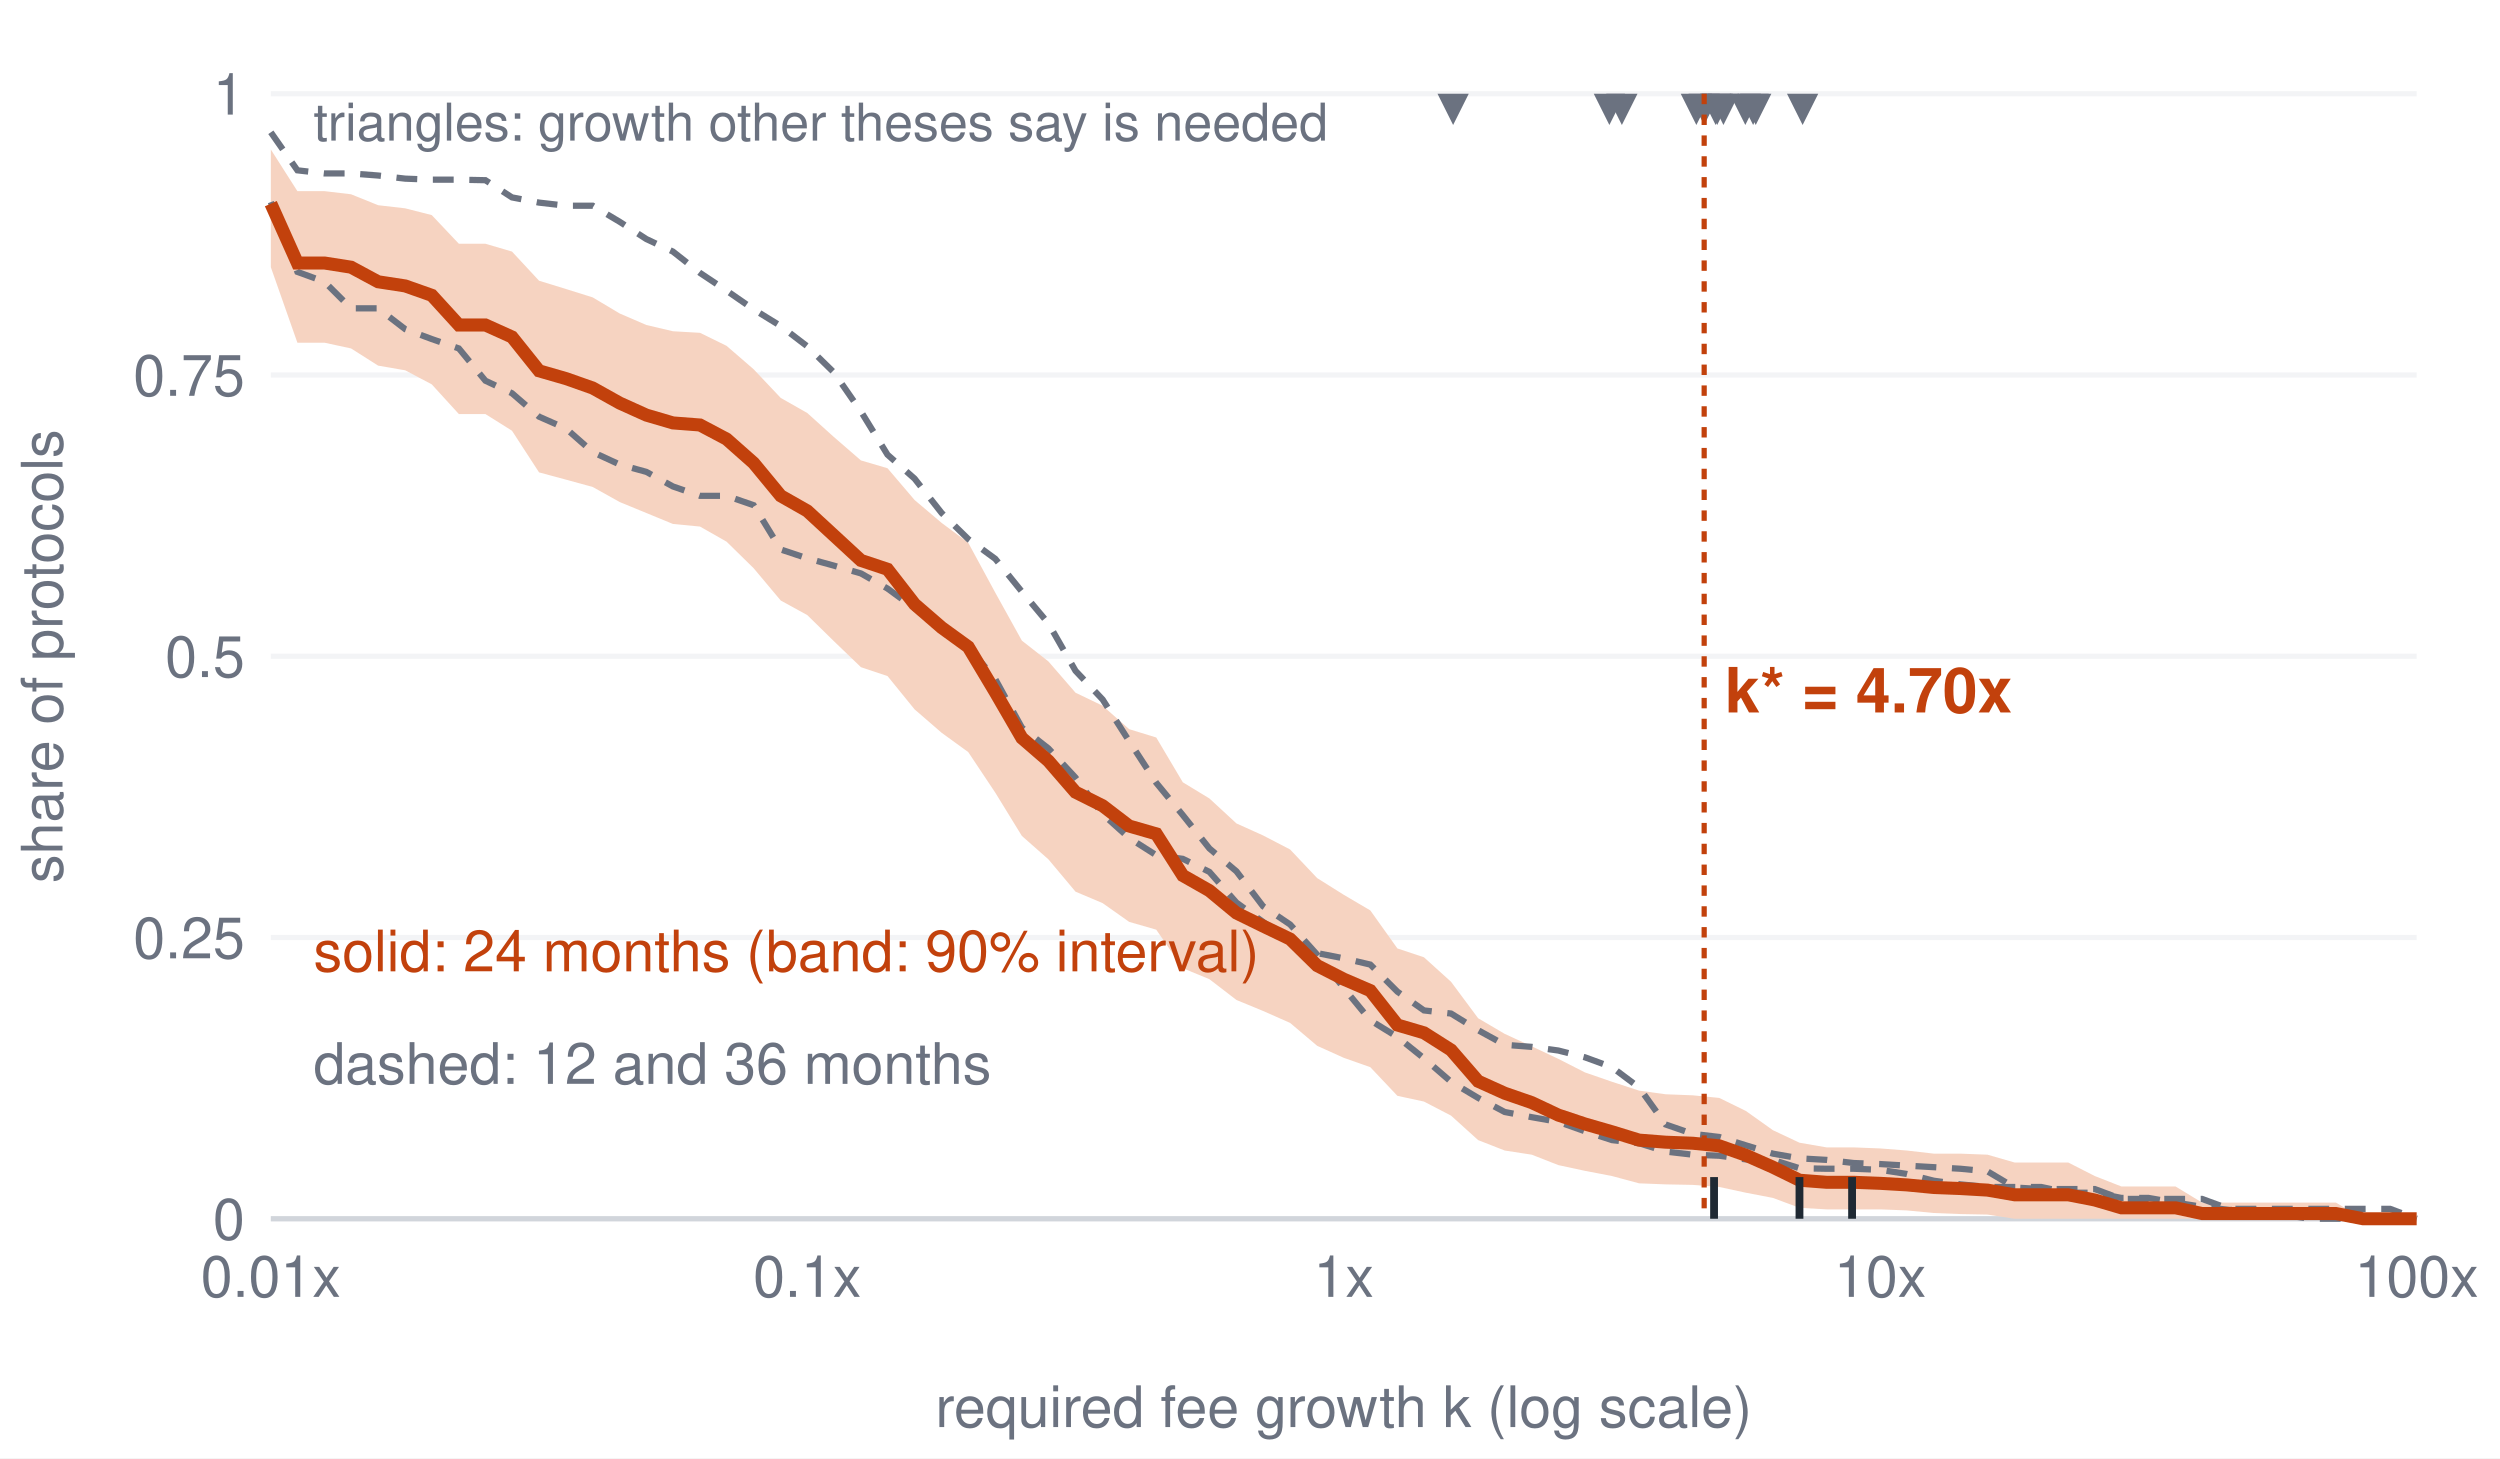
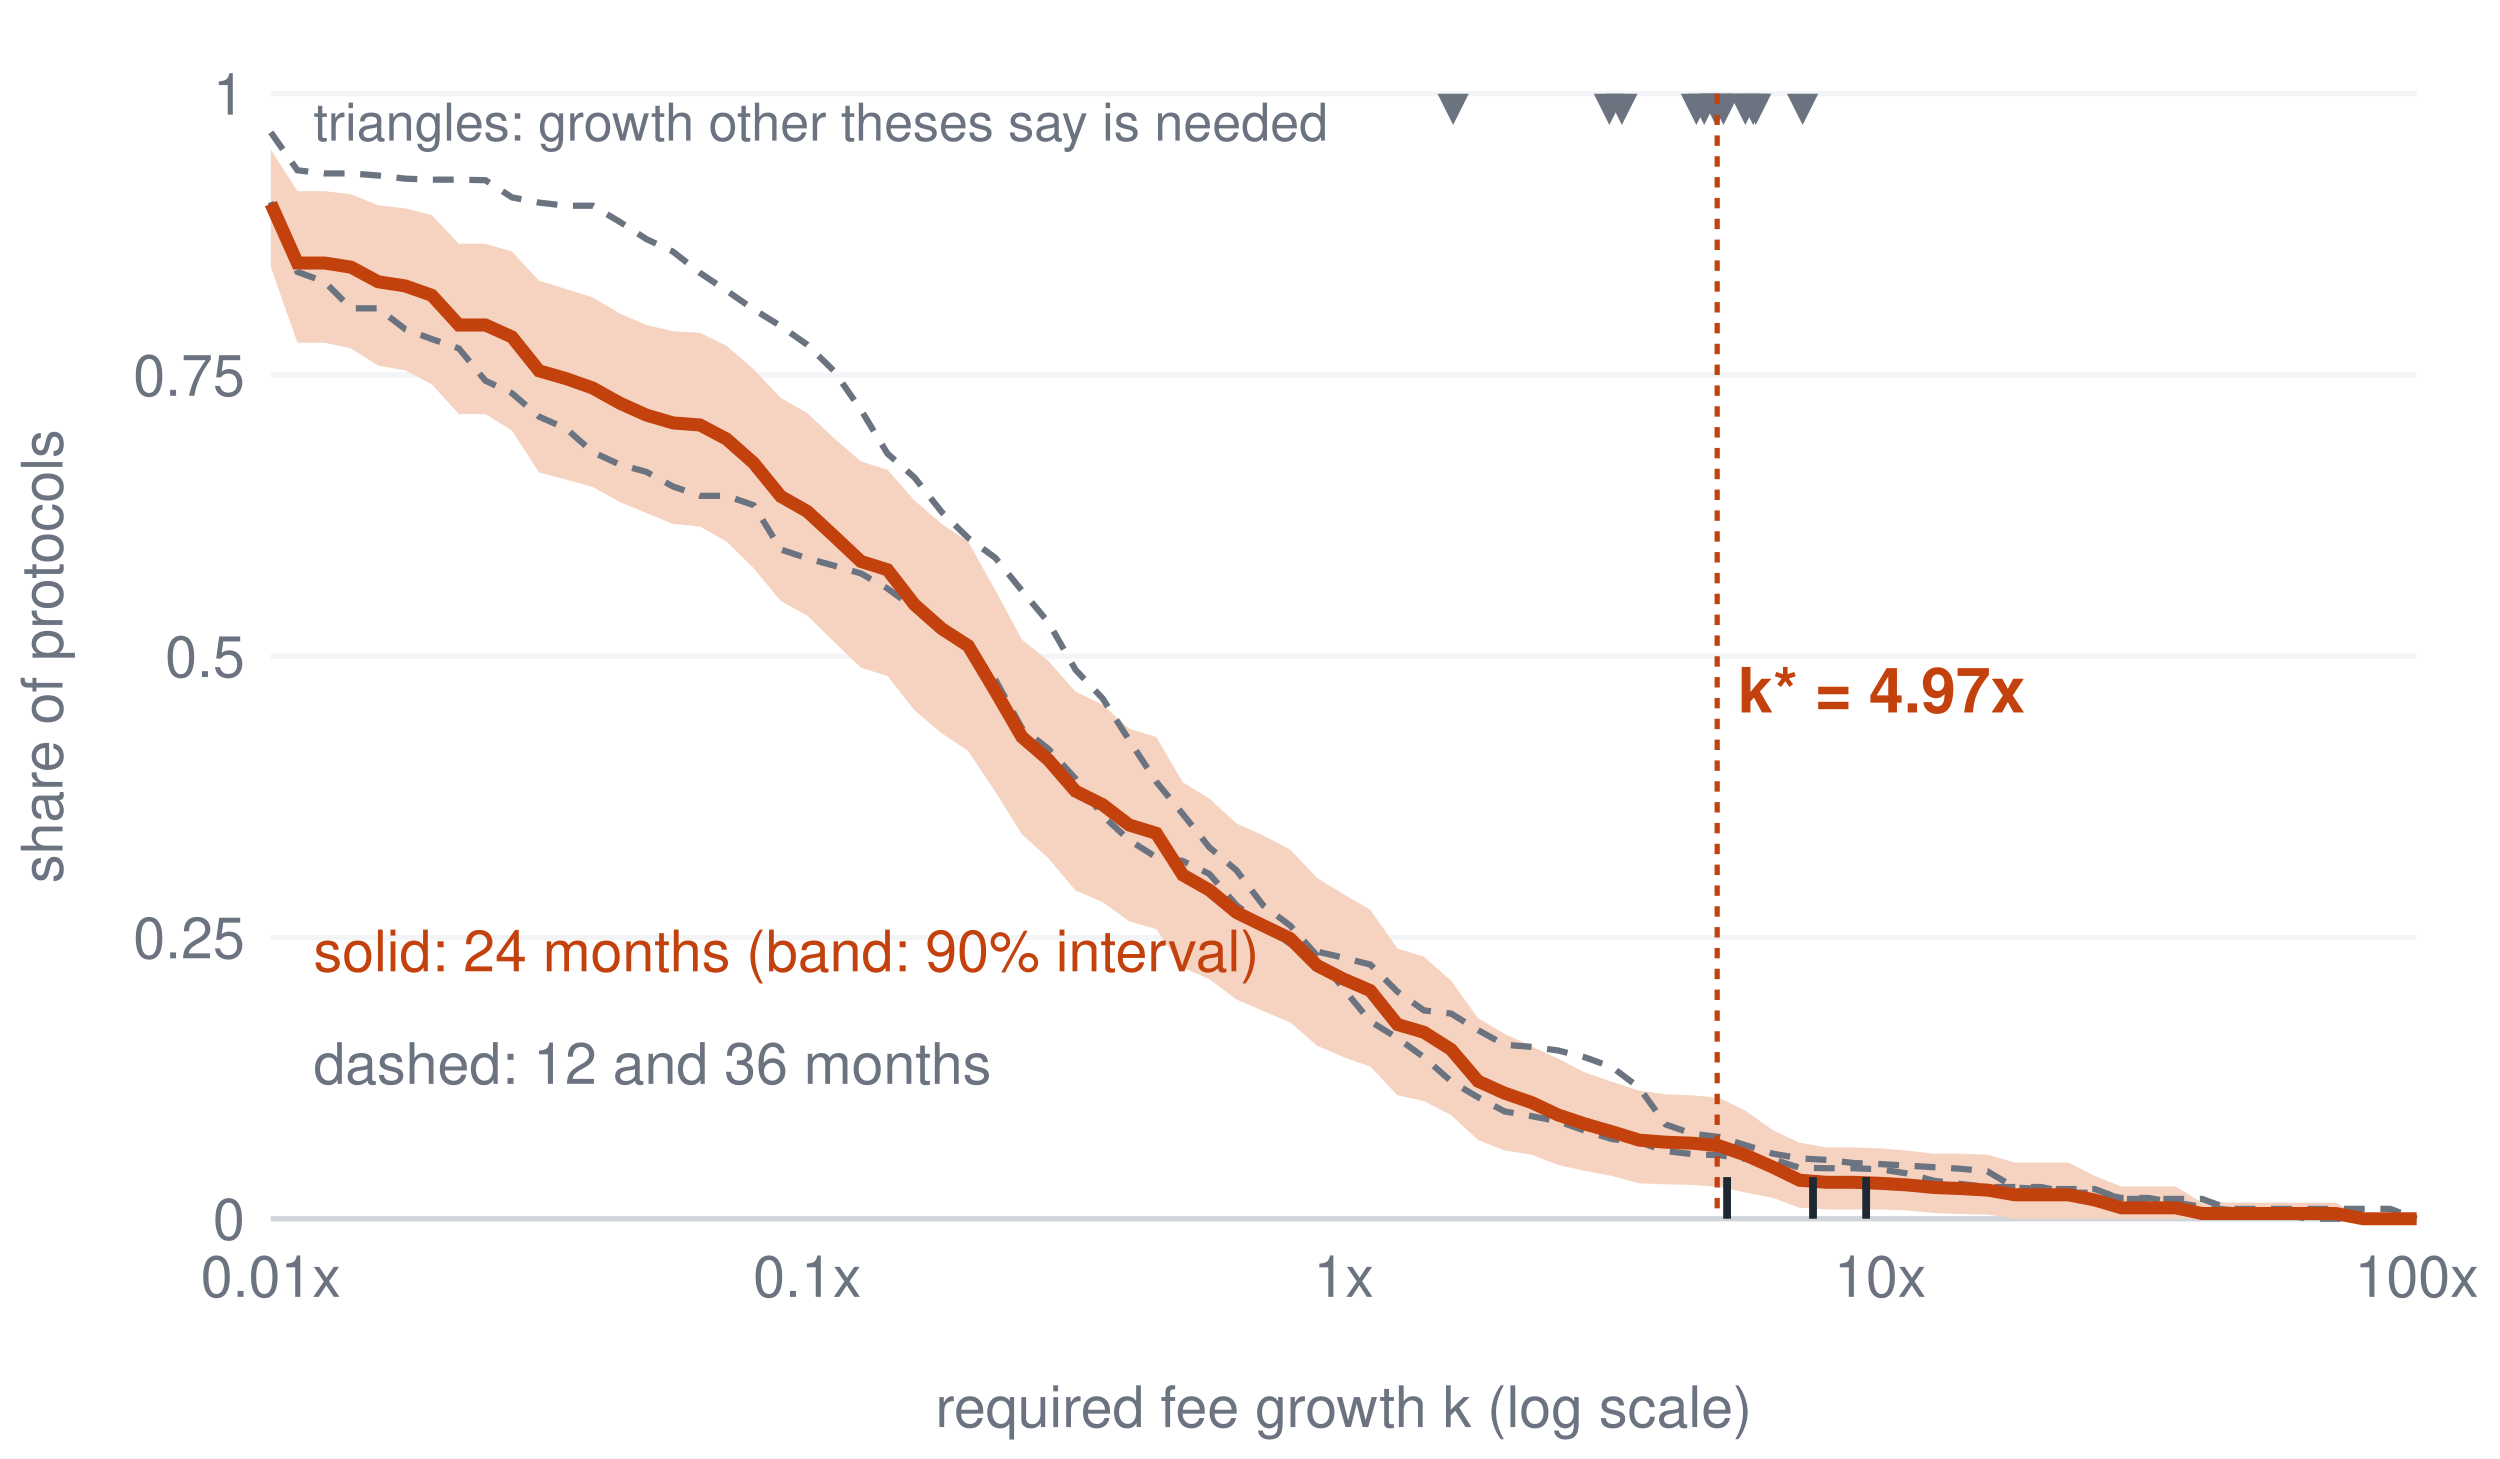
<svg xmlns="http://www.w3.org/2000/svg" viewBox="0 0 480 280" role="img" aria-label="Exceedance curve" font-family="Helvetica, Arial, sans-serif">
  <rect x="0" y="0" width="480" height="280" fill="#ffffff" />
  <line x1="52" y1="234.0" x2="464" y2="234.0" stroke="#f3f4f6" />
  <text x="47.0" y="238.0" font-size="11" text-anchor="end" fill="#6b7280" font-weight="normal">0</text>
  <line x1="52" y1="180.0" x2="464" y2="180.0" stroke="#f3f4f6" />
  <text x="47.0" y="184.0" font-size="11" text-anchor="end" fill="#6b7280" font-weight="normal">0.25</text>
  <line x1="52" y1="126.0" x2="464" y2="126.0" stroke="#f3f4f6" />
  <text x="47.0" y="130.0" font-size="11" text-anchor="end" fill="#6b7280" font-weight="normal">0.5</text>
  <line x1="52" y1="72.0" x2="464" y2="72.0" stroke="#f3f4f6" />
  <text x="47.0" y="76.0" font-size="11" text-anchor="end" fill="#6b7280" font-weight="normal">0.75</text>
  <line x1="52" y1="18.0" x2="464" y2="18.0" stroke="#f3f4f6" />
  <text x="47.0" y="22.0" font-size="11" text-anchor="end" fill="#6b7280" font-weight="normal">1</text>
  <text x="52.0" y="249.0" font-size="11" text-anchor="middle" fill="#6b7280" font-weight="normal">0.01x</text>
  <text x="155.0" y="249.0" font-size="11" text-anchor="middle" fill="#6b7280" font-weight="normal">0.1x</text>
  <text x="258.0" y="249.0" font-size="11" text-anchor="middle" fill="#6b7280" font-weight="normal">1x</text>
  <text x="361.0" y="249.0" font-size="11" text-anchor="middle" fill="#6b7280" font-weight="normal">10x</text>
  <text x="464.0" y="249.0" font-size="11" text-anchor="middle" fill="#6b7280" font-weight="normal">100x</text>
  <line x1="52" y1="234" x2="464" y2="234" stroke="#d1d5db" />
  <text x="258.0" y="274.0" font-size="11" text-anchor="middle" fill="#6b7280" font-weight="normal">required fee growth k (log scale)</text>
  <text x="12" y="126.0" font-size="11" fill="#6b7280" text-anchor="middle" transform="rotate(-90 12 126.0)">share of protocols</text>
-   <polygon fill="#f6d3c1" stroke="none" points="52.0,28.7 57.1,36.7 62.3,36.7 67.4,37.3 72.6,39.4 77.8,40.0 82.9,41.3 88.1,46.8 93.2,46.8 98.3,48.3 103.5,53.9 108.7,55.5 113.8,57.1 119.0,60.2 124.1,62.4 129.2,63.6 134.4,63.9 139.5,66.4 144.7,70.9 149.9,76.4 155.0,79.3 160.1,83.9 165.3,88.4 170.4,89.9 175.6,96.0 180.8,100.4 185.9,104.2 191.1,113.8 196.2,123.0 201.3,127.0 206.5,133.0 211.7,135.5 216.8,140.0 222.0,141.6 227.1,150.2 232.2,153.3 237.4,158.1 242.5,160.4 247.7,163.1 252.9,168.6 258.0,171.8 263.1,174.8 268.3,182.1 273.4,183.8 278.6,188.5 283.8,195.5 288.9,198.5 294.1,200.9 299.2,203.3 304.3,205.9 309.5,207.7 314.7,209.4 319.8,210.1 325.0,210.3 330.1,210.8 335.2,213.3 340.4,217.0 345.5,219.4 350.7,220.3 355.9,220.3 361.0,220.5 366.1,220.9 371.3,221.5 376.4,221.5 381.6,221.7 386.8,223.2 391.9,223.2 397.1,223.2 402.2,225.8 407.3,227.8 412.5,227.8 417.7,227.8 422.8,230.9 428.0,230.9 433.1,230.9 438.2,230.9 443.4,230.9 448.5,230.9 453.7,234.0 458.9,234.0 464.0,234.0 464.0,234.0 458.9,234.0 453.7,234.0 448.5,234.0 443.4,234.0 438.2,234.0 433.1,234.0 428.0,234.0 422.8,234.0 417.7,234.0 412.5,234.0 407.3,234.0 402.2,234.0 397.1,234.0 391.9,234.0 386.8,234.0 381.6,233.2 376.4,233.1 371.3,232.9 366.1,232.4 361.0,232.2 355.9,232.2 350.7,232.2 345.5,231.9 340.4,230.0 335.2,229.0 330.1,227.9 325.0,227.5 319.8,227.4 314.7,227.2 309.5,225.8 304.3,224.8 299.2,223.7 294.1,221.7 288.9,220.9 283.8,218.9 278.6,214.2 273.4,211.5 268.3,210.4 263.1,204.9 258.0,203.1 252.9,200.8 247.7,196.4 242.5,194.1 237.4,192.0 232.2,188.0 227.1,185.9 222.0,178.5 216.8,177.0 211.7,173.4 206.5,171.2 201.3,165.0 196.2,160.5 191.1,152.2 185.9,144.4 180.8,140.7 175.6,136.2 170.4,129.8 165.3,128.1 160.1,123.1 155.0,118.1 149.9,115.3 144.7,109.1 139.5,104.0 134.4,101.1 129.2,100.6 124.1,98.5 119.0,96.4 113.8,93.5 108.7,92.1 103.5,90.7 98.3,82.7 93.2,79.5 88.1,79.5 82.9,73.8 77.8,71.1 72.6,70.2 67.4,66.9 62.3,65.8 57.1,65.8 52.0,51.3" />
-   <polyline fill="none" stroke="#6b7280" stroke-width="1.2" stroke-dasharray="4 3" points="52.0,25.4 57.1,32.7 62.3,33.3 67.4,33.3 72.6,33.7 77.8,34.3 82.9,34.5 88.1,34.5 93.2,34.6 98.3,37.9 103.5,38.9 108.7,39.5 113.8,39.5 119.0,42.6 124.1,45.9 129.2,48.3 134.4,52.4 139.5,55.8 144.7,59.4 149.9,62.6 155.0,66.5 160.1,71.5 165.3,79.0 170.4,87.3 175.6,91.9 180.8,98.5 185.9,103.5 191.1,107.3 196.2,113.6 201.3,119.7 206.5,128.8 211.7,134.3 216.8,142.3 222.0,150.3 227.1,156.5 232.2,162.9 237.4,167.3 242.5,174.0 247.7,177.5 252.9,183.3 258.0,189.7 263.1,195.9 268.3,199.1 273.4,203.2 278.6,207.7 283.8,210.8 288.9,213.5 294.1,214.5 299.2,215.4 304.3,217.2 309.5,218.9 314.7,219.5 319.8,221.1 325.0,221.7 330.1,221.9 335.2,222.6 340.4,222.7 345.5,224.3 350.7,224.4 355.9,224.4 361.0,224.6 366.1,225.4 371.3,226.7 376.4,227.4 381.6,227.9 386.8,227.9 391.9,227.9 397.1,229.0 402.2,229.0 407.3,230.0 412.5,230.0 417.7,230.9 422.8,231.7 428.0,232.3 433.1,232.3 438.2,233.2 443.4,234.0 448.5,234.0 453.7,234.0 458.9,234.0 464.0,234.0" />
-   <polyline fill="none" stroke="#6b7280" stroke-width="1.2" stroke-dasharray="4 3" points="52.0,38.8 57.1,52.2 62.3,54.1 67.4,59.2 72.6,59.2 77.8,63.2 82.9,65.1 88.1,66.9 93.2,73.1 98.3,75.5 103.5,80.0 108.7,82.3 113.8,86.8 119.0,89.2 124.1,90.6 129.2,93.4 134.4,95.2 139.5,95.2 144.7,97.0 149.9,105.5 155.0,107.2 160.1,108.6 165.3,110.1 170.4,113.0 175.6,116.8 180.8,119.9 185.9,124.2 191.1,130.4 196.2,139.7 201.3,143.7 206.5,149.3 211.7,156.3 216.8,160.9 222.0,164.2 227.1,164.9 232.2,167.4 237.4,173.3 242.5,177.0 247.7,180.7 252.9,183.0 258.0,184.0 263.1,185.2 268.3,190.4 273.4,194.0 278.6,194.6 283.8,197.8 288.9,200.6 294.1,201.0 299.2,201.7 304.3,203.0 309.5,204.9 314.7,208.8 319.8,215.9 325.0,217.7 330.1,218.3 335.2,219.9 340.4,221.5 345.5,222.4 350.7,222.7 355.9,223.3 361.0,223.5 366.1,223.8 371.3,224.1 376.4,224.4 381.6,224.9 386.8,228.0 391.9,228.3 397.1,228.3 402.2,228.3 407.3,230.2 412.5,230.2 417.7,230.2 422.8,230.2 428.0,232.1 433.1,232.1 438.2,232.1 443.4,232.1 448.5,232.1 453.7,232.1 458.9,232.1 464.0,234.0" />
-   <polyline fill="none" stroke="#c2410c" stroke-width="2.5" points="52.0,39.1 57.1,50.5 62.3,50.5 67.4,51.3 72.6,54.1 77.8,54.9 82.9,56.7 88.1,62.4 93.2,62.4 98.3,64.7 103.5,71.2 108.7,72.7 113.8,74.5 119.0,77.4 124.1,79.7 129.2,81.2 134.4,81.6 139.5,84.3 144.7,88.9 149.9,95.2 155.0,98.1 160.1,102.8 165.3,107.6 170.4,109.3 175.6,116.0 180.8,120.5 185.9,124.2 191.1,132.9 196.2,141.7 201.3,146.1 206.5,152.1 211.7,154.7 216.8,158.6 222.0,160.1 227.1,168.1 232.2,171.0 237.4,175.3 242.5,177.8 247.7,180.3 252.9,185.4 258.0,188.0 263.1,190.2 268.3,196.8 273.4,198.3 278.6,201.6 283.8,207.6 288.9,209.9 294.1,211.7 299.2,214.1 304.3,215.8 309.5,217.3 314.7,218.9 319.8,219.3 325.0,219.5 330.1,220.0 335.2,221.8 340.4,224.1 345.5,226.6 350.7,227.0 355.9,227.0 361.0,227.2 366.1,227.5 371.3,228.0 376.4,228.2 381.6,228.5 386.8,229.4 391.9,229.4 397.1,229.4 402.2,230.4 407.3,231.9 412.5,231.9 417.7,231.9 422.8,233.0 428.0,233.0 433.1,233.0 438.2,233.0 443.4,233.0 448.5,233.0 453.7,234.0 458.9,234.0 464.0,234.0" />
+   <polygon fill="#f6d3c1" stroke="none" points="52.0,28.7 57.1,36.7 62.3,36.7 67.4,37.3 72.6,39.4 77.8,40.0 82.9,41.3 88.1,46.8 93.2,46.8 98.3,48.3 103.5,53.9 108.7,55.5 113.8,57.1 119.0,60.2 124.1,62.4 129.2,63.6 134.4,63.9 139.5,66.4 144.7,70.9 149.9,76.4 155.0,79.3 160.1,84.1 165.3,88.6 170.4,90.2 175.6,96.1 180.8,100.6 185.9,104.0 191.1,113.3 196.2,122.8 201.3,126.9 206.5,132.8 211.7,135.3 216.8,139.9 222.0,141.5 227.1,150.2 232.2,153.3 237.4,158.1 242.5,160.4 247.7,163.1 252.9,168.6 258.0,171.7 263.1,174.7 268.3,182.1 273.4,183.7 278.6,188.3 283.8,195.5 288.9,198.5 294.1,200.9 299.2,203.3 304.3,205.9 309.5,207.7 314.7,209.4 319.8,210.1 325.0,210.3 330.1,210.8 335.2,213.3 340.4,217.0 345.5,219.4 350.7,220.3 355.9,220.3 361.0,220.5 366.1,220.9 371.3,221.5 376.4,221.5 381.6,221.7 386.8,223.2 391.9,223.2 397.1,223.2 402.2,225.8 407.3,227.8 412.5,227.8 417.7,227.8 422.8,230.9 428.0,230.9 433.1,230.9 438.2,230.9 443.4,230.9 448.5,230.9 453.7,234.0 458.9,234.0 464.0,234.0 464.0,234.0 458.9,234.0 453.7,234.0 448.5,234.0 443.4,234.0 438.2,234.0 433.1,234.0 428.0,234.0 422.8,234.0 417.7,234.0 412.5,234.0 407.3,234.0 402.2,234.0 397.1,234.0 391.9,234.0 386.8,234.0 381.6,233.2 376.4,233.1 371.3,232.9 366.1,232.4 361.0,232.2 355.9,232.2 350.7,232.2 345.5,231.9 340.4,230.0 335.2,229.0 330.1,227.9 325.0,227.5 319.8,227.4 314.7,227.2 309.5,225.8 304.3,224.8 299.2,223.7 294.1,221.7 288.9,220.9 283.8,218.9 278.6,214.1 273.4,211.4 268.3,210.3 263.1,204.8 258.0,203.0 252.9,200.8 247.7,196.3 242.5,194.1 237.4,191.9 232.2,188.0 227.1,185.8 222.0,178.4 216.8,176.9 211.7,173.2 206.5,171.0 201.3,164.8 196.2,160.2 191.1,152.0 185.9,144.2 180.8,140.8 175.6,136.4 170.4,129.8 165.3,128.2 160.1,123.2 155.0,118.2 149.9,115.4 144.7,109.1 139.5,104.0 134.4,101.1 129.2,100.6 124.1,98.5 119.0,96.4 113.8,93.5 108.7,92.1 103.5,90.7 98.3,82.7 93.2,79.5 88.1,79.5 82.9,73.8 77.8,71.1 72.6,70.2 67.4,66.9 62.3,65.8 57.1,65.8 52.0,51.3" />
+   <polyline fill="none" stroke="#6b7280" stroke-width="1.2" stroke-dasharray="4 3" points="52.0,25.4 57.1,32.7 62.3,33.3 67.4,33.3 72.6,33.7 77.8,34.3 82.9,34.5 88.1,34.5 93.2,34.6 98.3,37.9 103.5,38.9 108.7,39.5 113.8,39.5 119.0,42.6 124.1,45.9 129.2,48.3 134.4,52.4 139.5,55.8 144.7,59.4 149.9,62.6 155.0,66.2 160.1,71.2 165.3,78.7 170.4,87.1 175.6,91.7 180.8,98.3 185.9,103.3 191.1,107.1 196.2,113.4 201.3,119.5 206.5,128.6 211.7,134.1 216.8,142.1 222.0,150.1 227.1,156.3 232.2,162.7 237.4,167.1 242.5,173.8 247.7,177.7 252.9,183.5 258.0,189.9 263.1,196.1 268.3,199.3 273.4,203.0 278.6,207.6 283.8,210.7 288.9,213.4 294.1,214.3 299.2,215.3 304.3,217.1 309.5,218.7 314.7,219.3 319.8,221.0 325.0,221.6 330.1,221.8 335.2,222.5 340.4,222.6 345.5,224.2 350.7,224.3 355.9,224.3 361.0,224.5 366.1,225.3 371.3,226.7 376.4,227.3 381.6,227.9 386.8,227.9 391.9,227.9 397.1,229.0 402.2,229.0 407.3,230.0 412.5,230.0 417.7,230.9 422.8,231.7 428.0,232.3 433.1,232.3 438.2,233.2 443.4,234.0 448.5,234.0 453.7,234.0 458.9,234.0 464.0,234.0" />
+   <polyline fill="none" stroke="#6b7280" stroke-width="1.2" stroke-dasharray="4 3" points="52.0,38.8 57.1,52.2 62.3,54.1 67.4,59.2 72.6,59.2 77.8,63.2 82.9,65.1 88.1,66.9 93.2,73.1 98.3,75.5 103.5,80.0 108.7,82.3 113.8,86.8 119.0,89.2 124.1,90.6 129.2,93.4 134.4,95.2 139.5,95.2 144.7,97.0 149.9,105.5 155.0,107.2 160.1,108.6 165.3,110.1 170.4,113.0 175.6,116.8 180.8,119.9 185.9,124.2 191.1,130.5 196.2,139.8 201.3,143.8 206.5,149.5 211.7,156.6 216.8,161.3 222.0,164.6 227.1,165.3 232.2,167.8 237.4,173.8 242.5,177.6 247.7,181.2 252.9,182.7 258.0,183.9 263.1,185.2 268.3,190.4 273.4,194.0 278.6,194.6 283.8,197.8 288.9,200.6 294.1,201.0 299.2,201.7 304.3,203.0 309.5,204.9 314.7,208.8 319.8,215.9 325.0,217.7 330.1,218.3 335.2,219.9 340.4,221.5 345.5,222.4 350.7,222.7 355.9,223.3 361.0,223.5 366.1,223.8 371.3,224.1 376.4,224.4 381.6,224.9 386.8,228.0 391.9,228.3 397.1,228.3 402.2,228.3 407.3,230.2 412.5,230.2 417.7,230.2 422.8,230.2 428.0,232.1 433.1,232.1 438.2,232.1 443.4,232.1 448.5,232.1 453.7,232.1 458.9,232.1 464.0,234.0" />
+   <polyline fill="none" stroke="#c2410c" stroke-width="2.5" points="52.0,39.1 57.1,50.5 62.3,50.5 67.4,51.3 72.6,54.1 77.8,54.9 82.9,56.7 88.1,62.4 93.2,62.4 98.3,64.7 103.5,71.2 108.7,72.7 113.8,74.5 119.0,77.4 124.1,79.7 129.2,81.2 134.4,81.6 139.5,84.3 144.7,88.9 149.9,95.3 155.0,98.2 160.1,102.9 165.3,107.8 170.4,109.4 175.6,116.1 180.8,120.7 185.9,124.0 191.1,132.7 196.2,141.5 201.3,145.9 206.5,151.9 211.7,154.5 216.8,158.4 222.0,160.0 227.1,168.0 232.2,170.9 237.4,175.2 242.5,177.7 247.7,180.2 252.9,185.4 258.0,188.0 263.1,190.2 268.3,196.7 273.4,198.2 278.6,201.5 283.8,207.6 288.9,209.9 294.1,211.7 299.2,214.1 304.3,215.8 309.5,217.3 314.7,218.9 319.8,219.3 325.0,219.5 330.1,220.0 335.2,221.8 340.4,224.1 345.5,226.6 350.7,227.0 355.9,227.0 361.0,227.2 366.1,227.5 371.3,228.0 376.4,228.2 381.6,228.5 386.8,229.4 391.9,229.4 397.1,229.4 402.2,230.4 407.3,231.9 412.5,231.9 417.7,231.9 422.8,233.0 428.0,233.0 433.1,233.0 438.2,233.0 443.4,233.0 448.5,233.0 453.7,234.0 458.9,234.0 464.0,234.0" />
  <text x="60.2" y="186.5" font-size="11" text-anchor="start" fill="#c2410c" font-weight="normal">solid: 24 months (band: 90% interval)</text>
  <text x="60.2" y="208.1" font-size="11" text-anchor="start" fill="#6b7280" font-weight="normal">dashed: 12 and 36 months</text>
-   <line x1="329.1" y1="234" x2="329.1" y2="226" stroke="#1f2933" stroke-width="1.5" />
-   <line x1="345.5" y1="234" x2="345.5" y2="226" stroke="#1f2933" stroke-width="1.5" />
-   <line x1="355.6" y1="234" x2="355.6" y2="226" stroke="#1f2933" stroke-width="1.5" />
+   <line x1="331.6" y1="234" x2="331.6" y2="226" stroke="#1f2933" stroke-width="1.5" />
+   <line x1="348.1" y1="234" x2="348.1" y2="226" stroke="#1f2933" stroke-width="1.5" />
+   <line x1="358.3" y1="234" x2="358.3" y2="226" stroke="#1f2933" stroke-width="1.5" />
  <path d="M276.0,18 L282.0,18 L279.0,24Z" fill="#6b7280" />
  <path d="M306.0,18 L312.0,18 L309.0,24Z" fill="#6b7280" />
  <path d="M308.4,18 L314.4,18 L311.4,24Z" fill="#6b7280" />
  <path d="M322.7,18 L328.7,18 L325.7,24Z" fill="#6b7280" />
  <path d="M324.2,18 L330.2,18 L327.2,24Z" fill="#6b7280" />
  <path d="M326.4,18 L332.4,18 L329.4,24Z" fill="#6b7280" />
  <path d="M326.7,18 L332.7,18 L329.7,24Z" fill="#6b7280" />
  <path d="M327.9,18 L333.9,18 L330.9,24Z" fill="#6b7280" />
  <path d="M332.1,18 L338.1,18 L335.1,24Z" fill="#6b7280" />
  <path d="M333.6,18 L339.6,18 L336.6,24Z" fill="#6b7280" />
  <path d="M334.1,18 L340.1,18 L337.1,24Z" fill="#6b7280" />
  <path d="M343.1,18 L349.1,18 L346.1,24Z" fill="#6b7280" />
  <text x="60.2" y="27.0" font-size="10" text-anchor="start" fill="#6b7280" font-weight="normal">triangles: growth other theses say is needed</text>
-   <line x1="327.2" y1="18" x2="327.2" y2="234" stroke="#c2410c" stroke-dasharray="2 2" />
-   <text x="331.2" y="136.8" font-size="12" text-anchor="start" fill="#c2410c" font-weight="bold">k* = 4.70x</text>
+   <line x1="329.7" y1="18" x2="329.7" y2="234" stroke="#c2410c" stroke-dasharray="2 2" />
+   <text x="333.7" y="136.8" font-size="12" text-anchor="start" fill="#c2410c" font-weight="bold">k* = 4.97x</text>
</svg>
